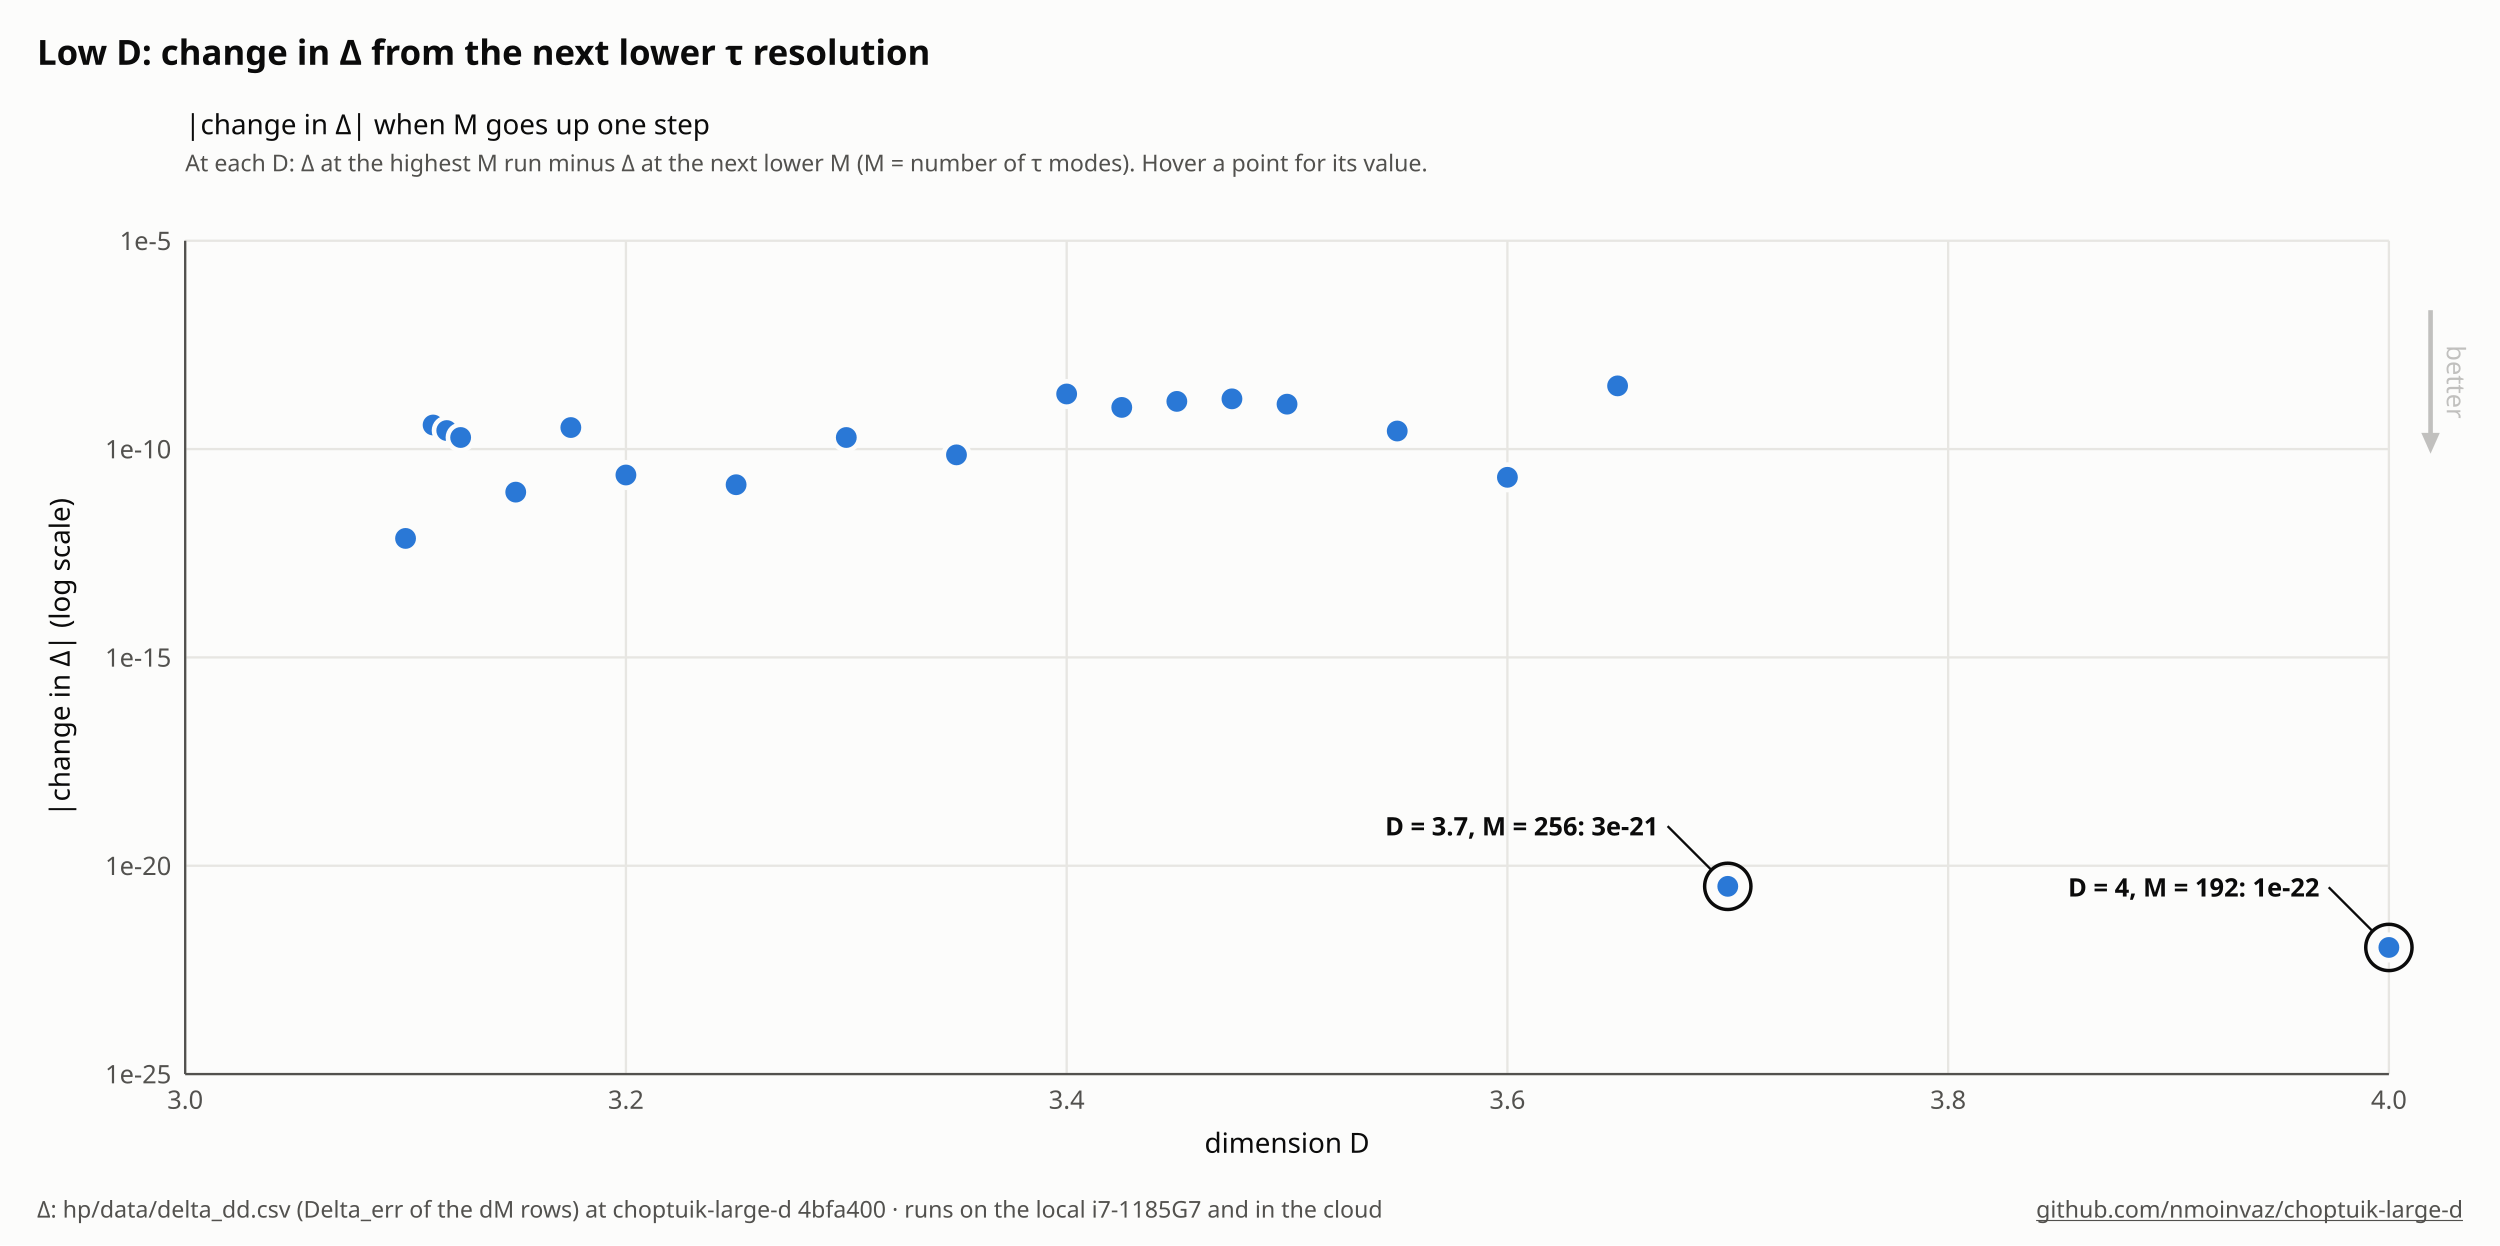
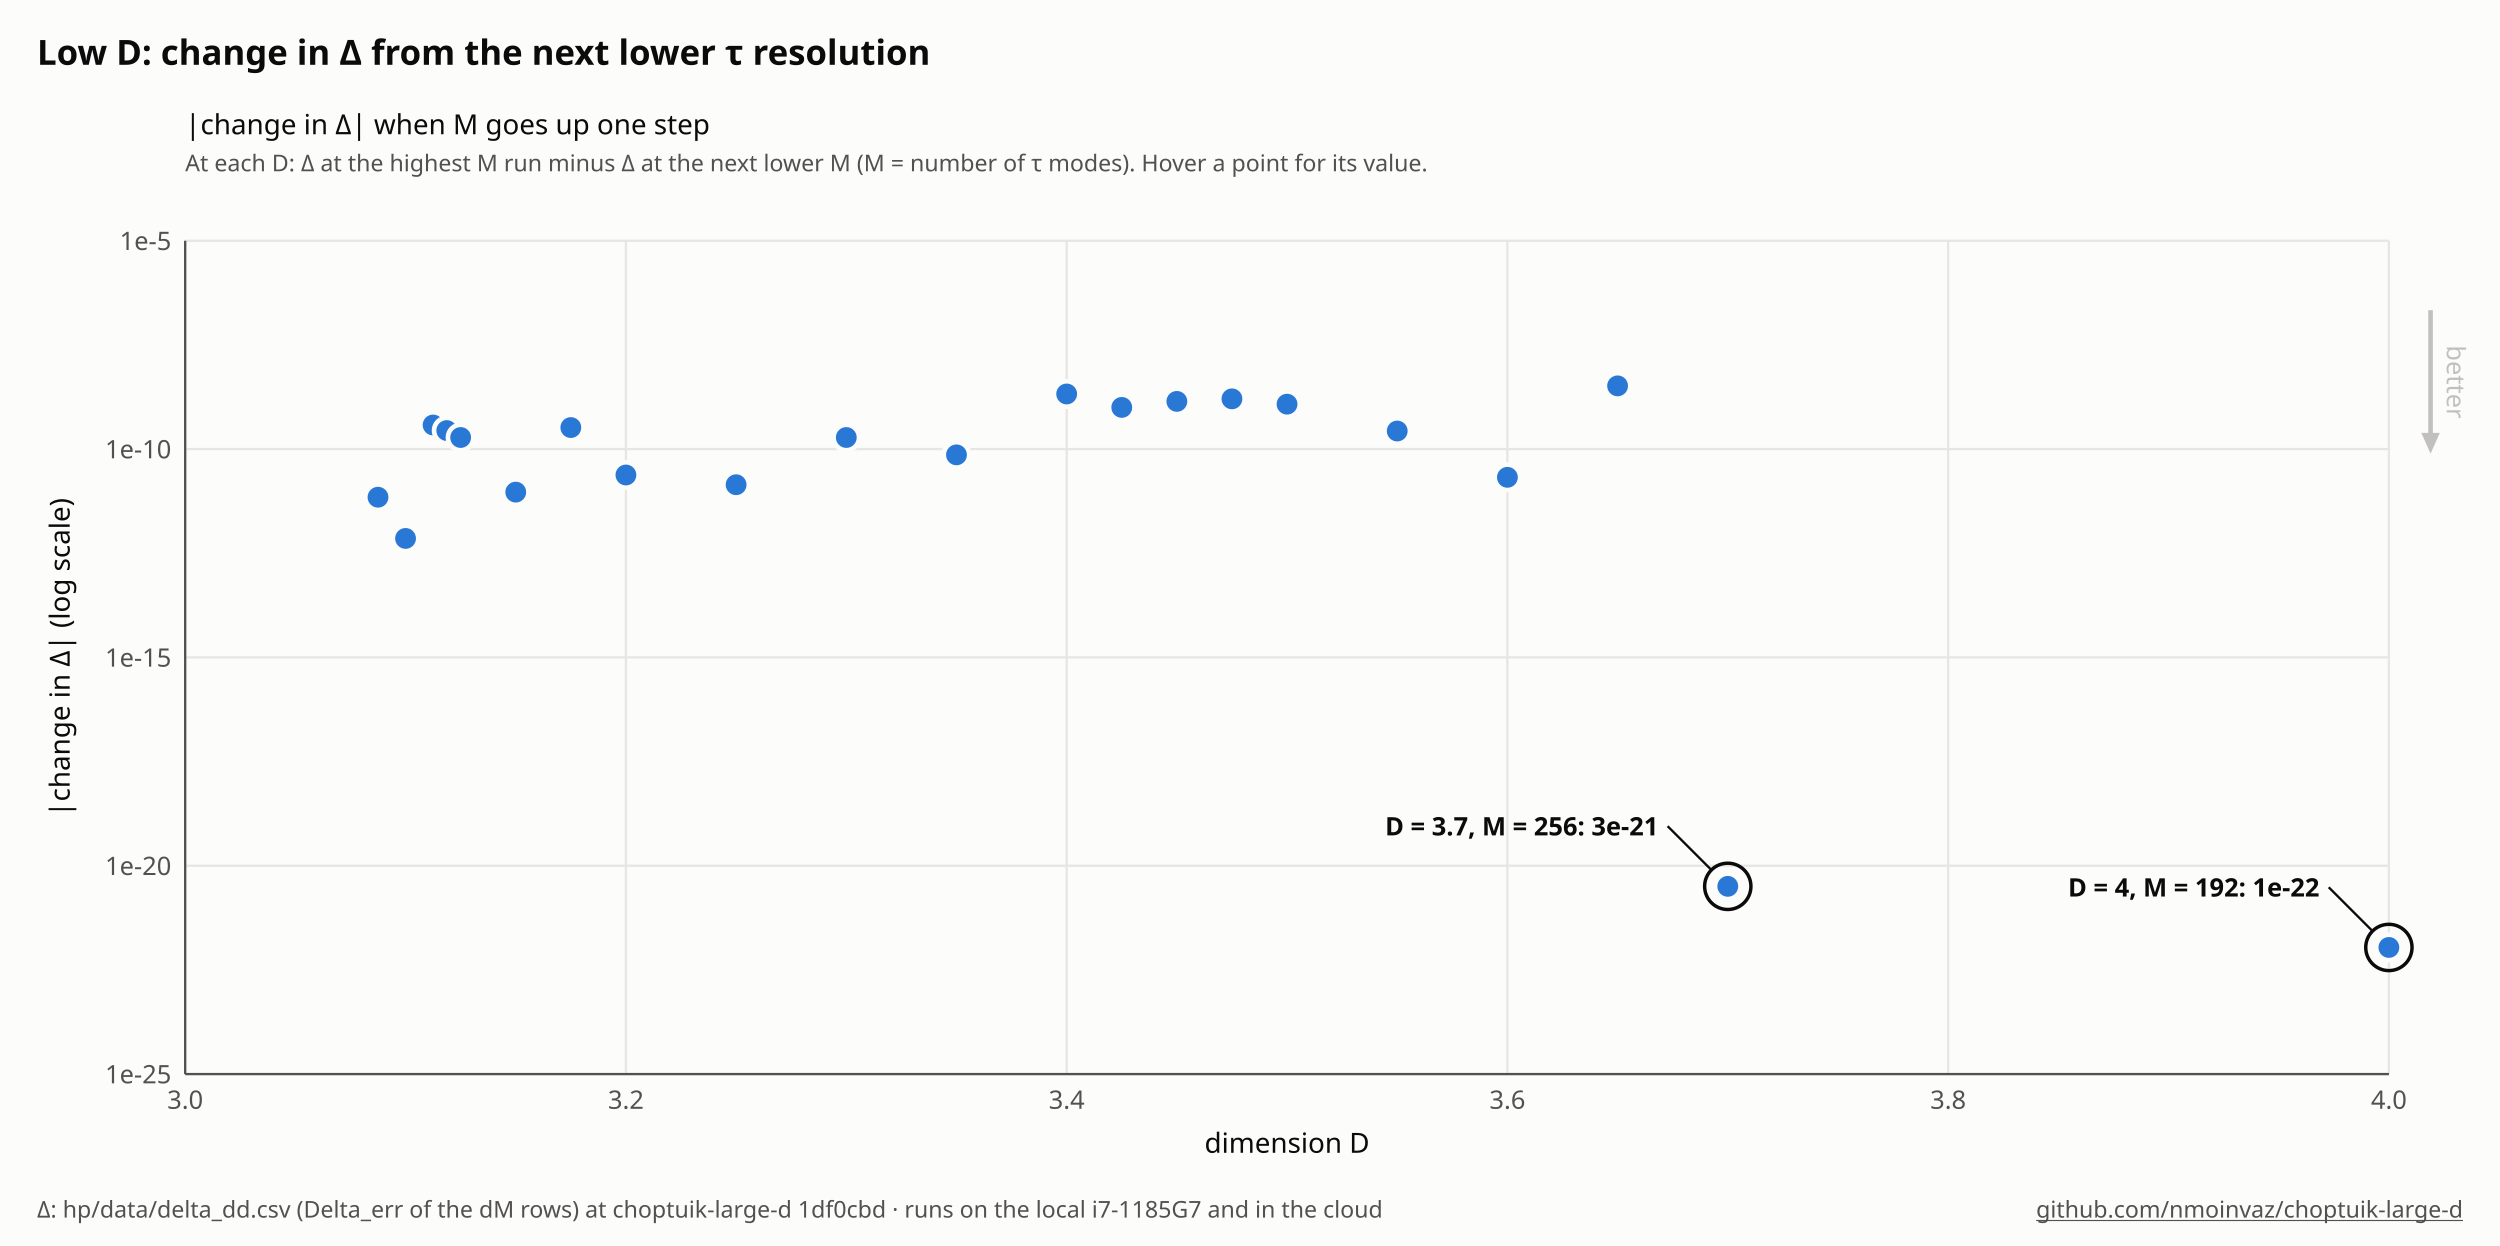
<svg xmlns="http://www.w3.org/2000/svg" width="1080" height="538" viewBox="0 0 1080 538" font-family="system-ui, sans-serif">
  <style>@media (prefers-color-scheme: dark){[fill="#fcfcfb"]{fill:#201f1d}[stroke="#fcfcfb"]{stroke:#201f1d}[fill="#0b0b0b"]{fill:#e8e6e3}[stroke="#0b0b0b"]{stroke:#e8e6e3}[fill="#52514e"]{fill:#a8a49d}[stroke="#52514e"]{stroke:#a8a49d}[fill="#e7e6e2"]{fill:#343230}[stroke="#e7e6e2"]{stroke:#343230}[fill="#c98500"]{fill:#d69a2d}[stroke="#c98500"]{stroke:#d69a2d}[fill="#eb6834"]{fill:#dd5c26}[stroke="#eb6834"]{stroke:#dd5c26}[fill="#eda100"]{fill:#c08800}[stroke="#eda100"]{stroke:#c08800}[fill="#e87ba4"]{fill:#d1678f}[stroke="#e87ba4"]{stroke:#d1678f}[fill="#4a3aa7"]{fill:#7263cf}[stroke="#4a3aa7"]{stroke:#7263cf}[fill="#a6339a"]{fill:#c257b5}[stroke="#a6339a"]{stroke:#c257b5}[fill="#7a7668"]{fill:#948e82}[stroke="#7a7668"]{stroke:#948e82}}</style>
  <rect width="1080" height="538" fill="#fcfcfb" />
  <text x="16.0" y="28.0" font-size="15" fill="#0b0b0b" text-anchor="start" font-weight="bold">Low D: change in Δ from the next lower τ resolution</text>
  <text x="80.0" y="58.0" font-size="12" fill="#0b0b0b" text-anchor="start" font-weight="normal">|change in Δ| when M goes up one step</text>
  <text x="80.0" y="74.0" font-size="10" fill="#52514e" text-anchor="start" font-weight="normal">At each D: Δ at the highest M run minus Δ at the next lower M (M = number of τ modes). Hover a point for its value.</text>
  <line x1="80.0" y1="104.0" x2="80.0" y2="464.0" stroke="#e7e6e2" stroke-width="1" />
  <text x="80.0" y="479.0" font-size="11" fill="#52514e" text-anchor="middle" font-weight="normal" font-variant-numeric="tabular-nums">3.0</text>
  <line x1="270.4" y1="104.0" x2="270.4" y2="464.0" stroke="#e7e6e2" stroke-width="1" />
  <text x="270.4" y="479.0" font-size="11" fill="#52514e" text-anchor="middle" font-weight="normal" font-variant-numeric="tabular-nums">3.2</text>
  <line x1="460.8" y1="104.0" x2="460.8" y2="464.0" stroke="#e7e6e2" stroke-width="1" />
  <text x="460.8" y="479.0" font-size="11" fill="#52514e" text-anchor="middle" font-weight="normal" font-variant-numeric="tabular-nums">3.4</text>
  <line x1="651.2" y1="104.0" x2="651.2" y2="464.0" stroke="#e7e6e2" stroke-width="1" />
  <text x="651.2" y="479.0" font-size="11" fill="#52514e" text-anchor="middle" font-weight="normal" font-variant-numeric="tabular-nums">3.6</text>
  <line x1="841.6" y1="104.0" x2="841.6" y2="464.0" stroke="#e7e6e2" stroke-width="1" />
  <text x="841.6" y="479.0" font-size="11" fill="#52514e" text-anchor="middle" font-weight="normal" font-variant-numeric="tabular-nums">3.8</text>
  <line x1="1032.0" y1="104.0" x2="1032.0" y2="464.0" stroke="#e7e6e2" stroke-width="1" />
  <text x="1032.0" y="479.0" font-size="11" fill="#52514e" text-anchor="middle" font-weight="normal" font-variant-numeric="tabular-nums">4.0</text>
  <line x1="80.0" y1="464.0" x2="1032.0" y2="464.0" stroke="#e7e6e2" stroke-width="1" />
  <text x="74.0" y="468.0" font-size="11" fill="#52514e" text-anchor="end" font-weight="normal" font-variant-numeric="tabular-nums">1e-25</text>
  <line x1="80.0" y1="374.0" x2="1032.0" y2="374.0" stroke="#e7e6e2" stroke-width="1" />
  <text x="74.0" y="378.0" font-size="11" fill="#52514e" text-anchor="end" font-weight="normal" font-variant-numeric="tabular-nums">1e-20</text>
  <line x1="80.0" y1="284.0" x2="1032.0" y2="284.0" stroke="#e7e6e2" stroke-width="1" />
  <text x="74.0" y="288.0" font-size="11" fill="#52514e" text-anchor="end" font-weight="normal" font-variant-numeric="tabular-nums">1e-15</text>
  <line x1="80.0" y1="194.0" x2="1032.0" y2="194.0" stroke="#e7e6e2" stroke-width="1" />
  <text x="74.0" y="198.0" font-size="11" fill="#52514e" text-anchor="end" font-weight="normal" font-variant-numeric="tabular-nums">1e-10</text>
  <line x1="80.0" y1="104.0" x2="1032.0" y2="104.0" stroke="#e7e6e2" stroke-width="1" />
  <text x="74.0" y="108.0" font-size="11" fill="#52514e" text-anchor="end" font-weight="normal" font-variant-numeric="tabular-nums">1e-5</text>
  <line x1="80.0" y1="464.0" x2="1032.0" y2="464.0" stroke="#52514e" stroke-width="1" />
  <line x1="80.0" y1="104.0" x2="80.0" y2="464.0" stroke="#52514e" stroke-width="1" />
  <text x="556.0" y="498.0" font-size="12" fill="#0b0b0b" text-anchor="middle" font-weight="normal">dimension D</text>
  <text x="30.1" y="284.0" font-size="12" fill="#0b0b0b" text-anchor="middle" transform="rotate(-90 30.1 284.0)">|change in Δ| (log scale)</text>
  <g opacity="0.35">
    <line x1="1050.0" y1="134.0" x2="1050.0" y2="190.0" stroke="#52514e" stroke-width="2" />
    <polygon points="1050.0,196.0 1046.0,187.0 1054.0,187.0" fill="#52514e" />
    <text x="1050.0" y="158.0" font-size="11" fill="#52514e" text-anchor="middle" transform="rotate(90.0 1050.0 165.0)">better</text>
+   </g>
+   <g>
+     <circle cx="163.3" cy="214.8" r="5.5" fill="#2a78d6" stroke="#fcfcfb" stroke-width="2" />
  </g>
  <g>
    <circle cx="175.2" cy="232.6" r="5.5" fill="#2a78d6" stroke="#fcfcfb" stroke-width="2" />
  </g>
  <g>
    <circle cx="187.1" cy="183.6" r="5.5" fill="#2a78d6" stroke="#fcfcfb" stroke-width="2" />
  </g>
  <g>
    <circle cx="193.0" cy="186.0" r="5.5" fill="#2a78d6" stroke="#fcfcfb" stroke-width="2" />
  </g>
  <g>
    <circle cx="199.0" cy="189.0" r="5.5" fill="#2a78d6" stroke="#fcfcfb" stroke-width="2" />
  </g>
  <g>
    <circle cx="222.8" cy="212.6" r="5.5" fill="#2a78d6" stroke="#fcfcfb" stroke-width="2" />
  </g>
  <g>
    <circle cx="246.6" cy="184.7" r="5.5" fill="#2a78d6" stroke="#fcfcfb" stroke-width="2" />
  </g>
  <g>
    <circle cx="270.4" cy="205.2" r="5.5" fill="#2a78d6" stroke="#fcfcfb" stroke-width="2" />
  </g>
  <g>
    <circle cx="318.0" cy="209.4" r="5.5" fill="#2a78d6" stroke="#fcfcfb" stroke-width="2" />
  </g>
  <g>
    <circle cx="365.6" cy="189.0" r="5.5" fill="#2a78d6" stroke="#fcfcfb" stroke-width="2" />
  </g>
  <g>
    <circle cx="413.2" cy="196.5" r="5.5" fill="#2a78d6" stroke="#fcfcfb" stroke-width="2" />
  </g>
  <g>
    <circle cx="460.8" cy="170.2" r="5.5" fill="#2a78d6" stroke="#fcfcfb" stroke-width="2" />
  </g>
  <g>
    <circle cx="484.6" cy="176.0" r="5.5" fill="#2a78d6" stroke="#fcfcfb" stroke-width="2" />
  </g>
  <g>
    <circle cx="508.4" cy="173.4" r="5.5" fill="#2a78d6" stroke="#fcfcfb" stroke-width="2" />
  </g>
  <g>
    <circle cx="532.2" cy="172.3" r="5.5" fill="#2a78d6" stroke="#fcfcfb" stroke-width="2" />
  </g>
  <g>
    <circle cx="556.0" cy="174.6" r="5.5" fill="#2a78d6" stroke="#fcfcfb" stroke-width="2" />
  </g>
  <g>
    <circle cx="603.6" cy="186.2" r="5.5" fill="#2a78d6" stroke="#fcfcfb" stroke-width="2" />
  </g>
  <g>
    <circle cx="651.2" cy="206.2" r="5.5" fill="#2a78d6" stroke="#fcfcfb" stroke-width="2" />
  </g>
  <g>
    <circle cx="698.8" cy="166.7" r="5.5" fill="#2a78d6" stroke="#fcfcfb" stroke-width="2" />
  </g>
  <g>
    <circle cx="746.4" cy="382.9" r="5.5" fill="#2a78d6" stroke="#fcfcfb" stroke-width="2" />
  </g>
  <g>
    <circle cx="1032.0" cy="409.3" r="5.5" fill="#2a78d6" stroke="#fcfcfb" stroke-width="2" />
  </g>
  <circle cx="1032.0" cy="409.3" r="10" fill="none" stroke="#0b0b0b" stroke-width="1.5" />
  <line x1="1024.9" y1="402.2" x2="1006.0" y2="383.3" stroke="#0b0b0b" stroke-width="1" />
  <text x="1002.0" y="387.3" font-size="11" fill="#0b0b0b" text-anchor="end" font-weight="bold">D = 4, M = 192: 1e-22</text>
  <circle cx="746.4" cy="382.9" r="10" fill="none" stroke="#0b0b0b" stroke-width="1.5" />
  <line x1="739.3" y1="375.8" x2="720.4" y2="356.9" stroke="#0b0b0b" stroke-width="1" />
  <text x="716.4" y="360.9" font-size="11" fill="#0b0b0b" text-anchor="end" font-weight="bold">D = 3.7, M = 256: 3e-21</text>
-   <text x="16.0" y="526.0" font-size="10" fill="#52514e" text-anchor="start" font-weight="normal">Δ: hp/data/delta_dd.csv (Delta_err of the dM rows) at choptuik-large-d 4bfa400  ·  runs on the local i7-1185G7 and in the cloud</text>
+   <text x="16.0" y="526.0" font-size="10" fill="#52514e" text-anchor="start" font-weight="normal">Δ: hp/data/delta_dd.csv (Delta_err of the dM rows) at choptuik-large-d 1df0cbd  ·  runs on the local i7-1185G7 and in the cloud</text>
  <a href="https://github.com/nmoinvaz/choptuik-large-d">
    <text x="1064" y="526" font-size="10" fill="#52514e" text-anchor="end" text-decoration="underline">github.com/nmoinvaz/choptuik-large-d</text>
  </a>
</svg>
